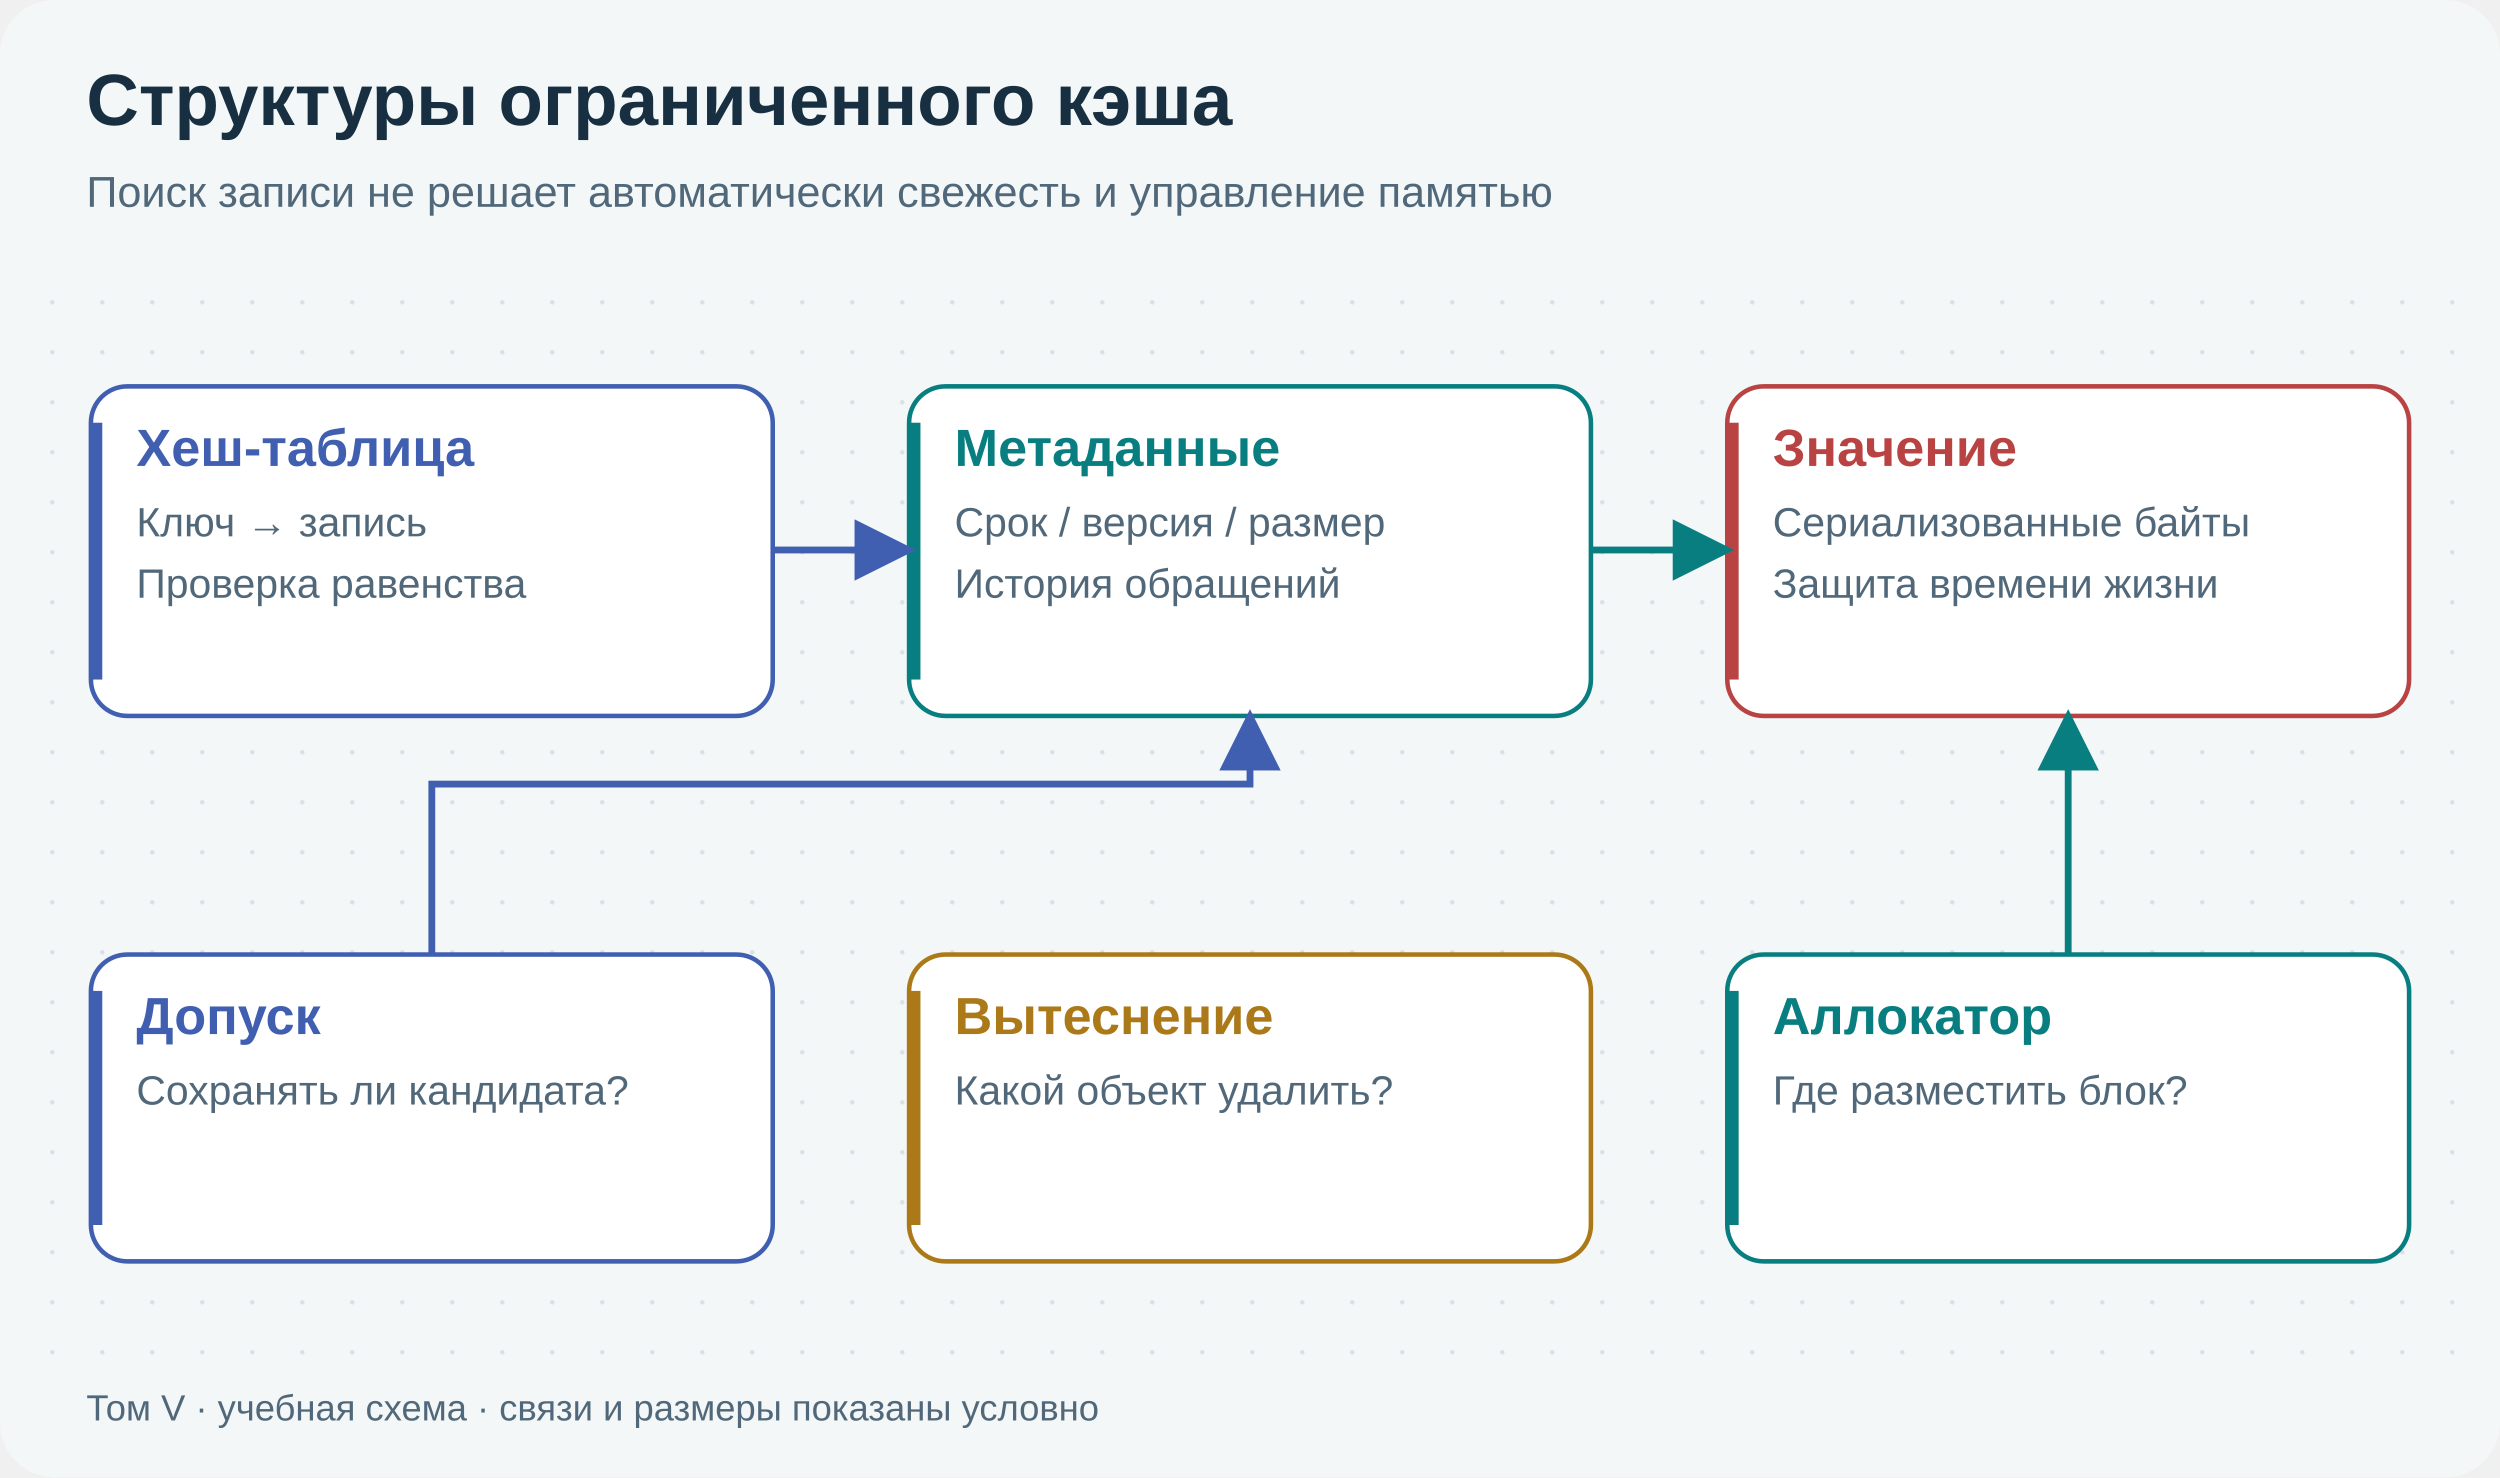
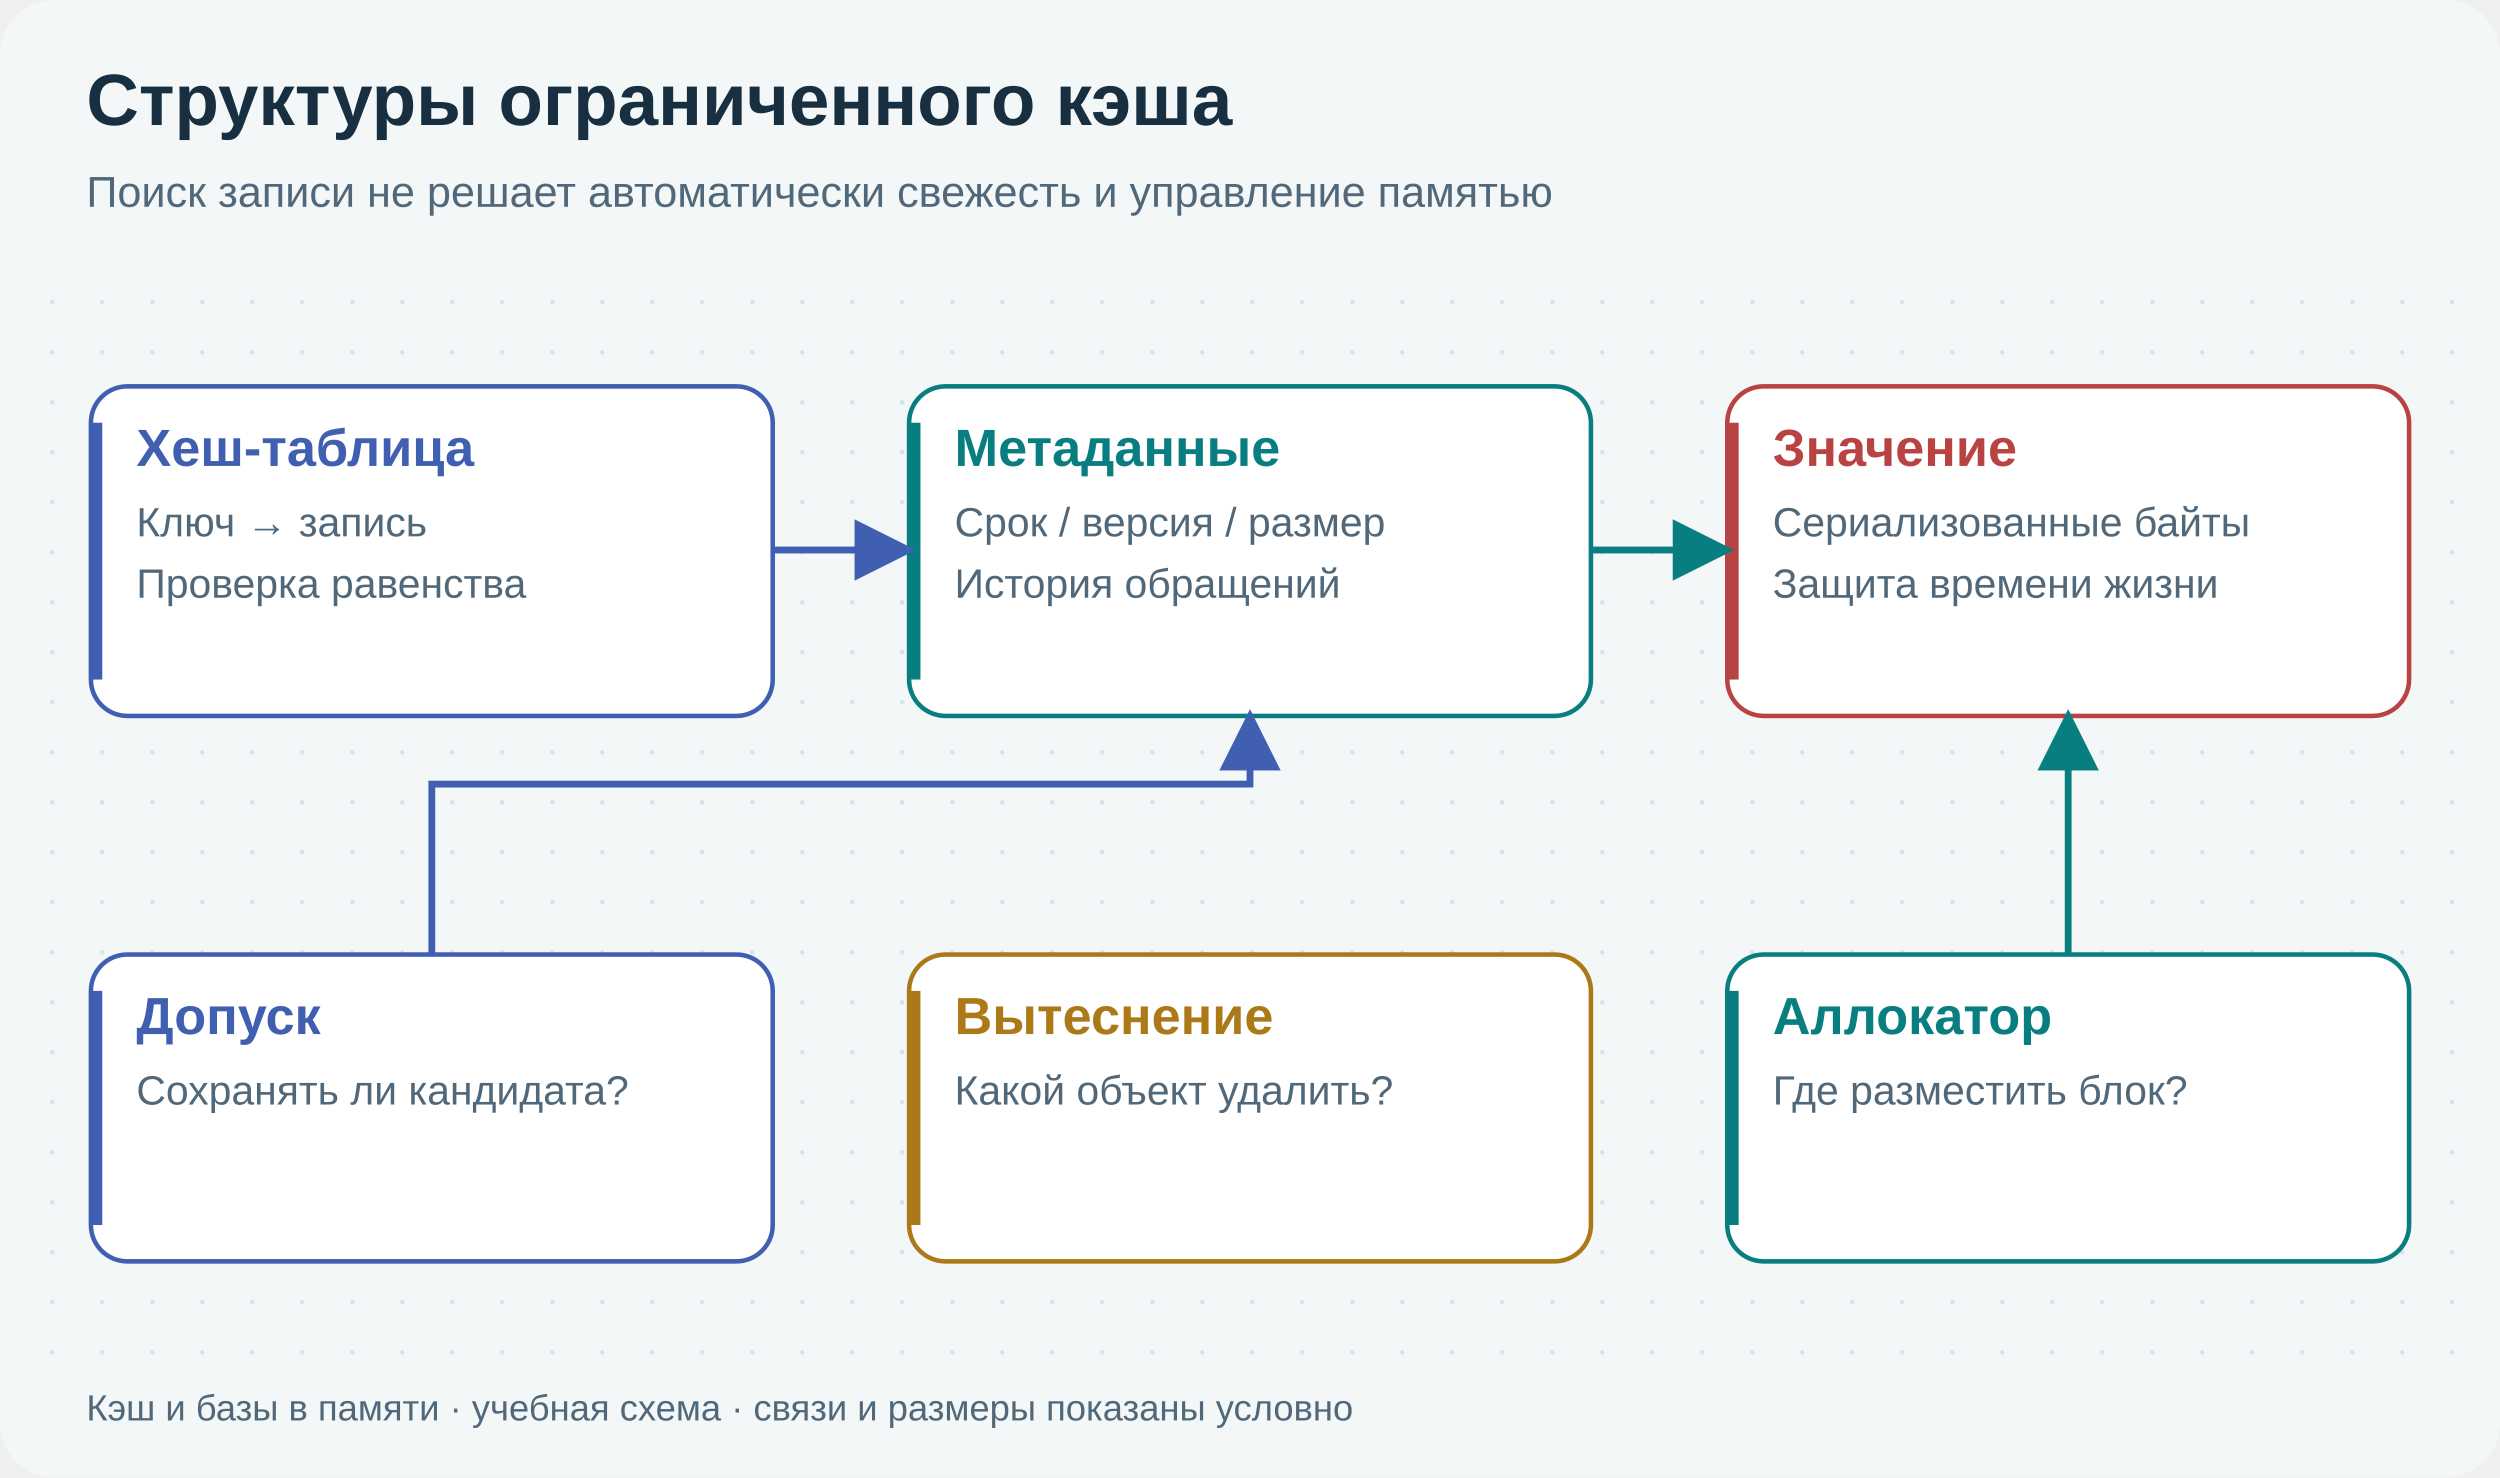
<svg xmlns="http://www.w3.org/2000/svg" viewBox="0 0 1100 650" role="img" aria-labelledby="title desc">
  <defs>
    <marker id="arrow" markerWidth="9" markerHeight="9" refX="8" refY="4.5" orient="auto-start-reverse">
      <path d="M0,0 L9,4.5 L0,9" fill="context-stroke" />
    </marker>
    <pattern id="grid" width="22" height="22" patternUnits="userSpaceOnUse">
      <circle cx="1" cy="1" r="1" fill="#d8e1e7" />
    </pattern>
  </defs>
  <rect width="1100" height="650" rx="24" fill="#f3f7f8" />
  <rect x="20" y="125" width="1060" height="485" fill="url(#grid)" />
  <g font-family="Segoe UI,Arial,sans-serif">
    <text x="38" y="55" fill="#172f40" font-size="32" font-weight="700">Структуры ограниченного кэша</text>
    <text x="38" y="91" fill="#506879" font-size="19" font-weight="400">Поиск записи не решает автоматически свежесть и управление памятью</text>
    <rect x="40" y="170" width="300" height="145" rx="16" fill="#ffffff" stroke="#405fb1" stroke-width="2" />
    <rect x="40" y="186" width="5" height="113" fill="#405fb1" />
    <text x="60" y="205" fill="#405fb1" font-size="23" font-weight="700">Хеш-таблица</text>
    <text x="60" y="236" fill="#506879" font-size="18" font-weight="400">Ключ → запись</text>
    <text x="60" y="263" fill="#506879" font-size="18" font-weight="400">Проверка равенства</text>
    <rect x="400" y="170" width="300" height="145" rx="16" fill="#ffffff" stroke="#087e80" stroke-width="2" />
    <rect x="400" y="186" width="5" height="113" fill="#087e80" />
    <text x="420" y="205" fill="#087e80" font-size="23" font-weight="700">Метаданные</text>
    <text x="420" y="236" fill="#506879" font-size="18" font-weight="400">Срок / версия / размер</text>
    <text x="420" y="263" fill="#506879" font-size="18" font-weight="400">История обращений</text>
    <rect x="760" y="170" width="300" height="145" rx="16" fill="#ffffff" stroke="#b94343" stroke-width="2" />
    <rect x="760" y="186" width="5" height="113" fill="#b94343" />
    <text x="780" y="205" fill="#b94343" font-size="23" font-weight="700">Значение</text>
    <text x="780" y="236" fill="#506879" font-size="18" font-weight="400">Сериализованные байты</text>
    <text x="780" y="263" fill="#506879" font-size="18" font-weight="400">Защита времени жизни</text>
    <polyline points="340,242 400,242" fill="none" stroke="#405fb1" stroke-width="3" stroke-dasharray="none" marker-end="url(#arrow)" />
    <polyline points="700,242 760,242" fill="none" stroke="#087e80" stroke-width="3" stroke-dasharray="none" marker-end="url(#arrow)" />
    <rect x="40" y="420" width="300" height="135" rx="16" fill="#ffffff" stroke="#405fb1" stroke-width="2" />
    <rect x="40" y="436" width="5" height="103" fill="#405fb1" />
    <text x="60" y="455" fill="#405fb1" font-size="23" font-weight="700">Допуск</text>
    <text x="60" y="486" fill="#506879" font-size="18" font-weight="400">Сохранять ли кандидата?</text>
    <rect x="400" y="420" width="300" height="135" rx="16" fill="#ffffff" stroke="#ac7919" stroke-width="2" />
    <rect x="400" y="436" width="5" height="103" fill="#ac7919" />
    <text x="420" y="455" fill="#ac7919" font-size="23" font-weight="700">Вытеснение</text>
    <text x="420" y="486" fill="#506879" font-size="18" font-weight="400">Какой объект удалить?</text>
    <rect x="760" y="420" width="300" height="135" rx="16" fill="#ffffff" stroke="#087e80" stroke-width="2" />
    <rect x="760" y="436" width="5" height="103" fill="#087e80" />
    <text x="780" y="455" fill="#087e80" font-size="23" font-weight="700">Аллокатор</text>
    <text x="780" y="486" fill="#506879" font-size="18" font-weight="400">Где разместить блок?</text>
    <polyline points="190,420 190,345 550,345 550,315" fill="none" stroke="#405fb1" stroke-width="3" stroke-dasharray="none" marker-end="url(#arrow)" />
    <polyline points="910,420 910,315" fill="none" stroke="#087e80" stroke-width="3" stroke-dasharray="none" marker-end="url(#arrow)" />
-     <text x="38" y="625" fill="#506879" font-size="16" font-weight="400">Том V · учебная схема · связи и размеры показаны условно</text>
+     <text x="38" y="625" fill="#506879" font-size="16" font-weight="400">Кэш и базы в памяти · учебная схема · связи и размеры показаны условно</text>
  </g>
</svg>
